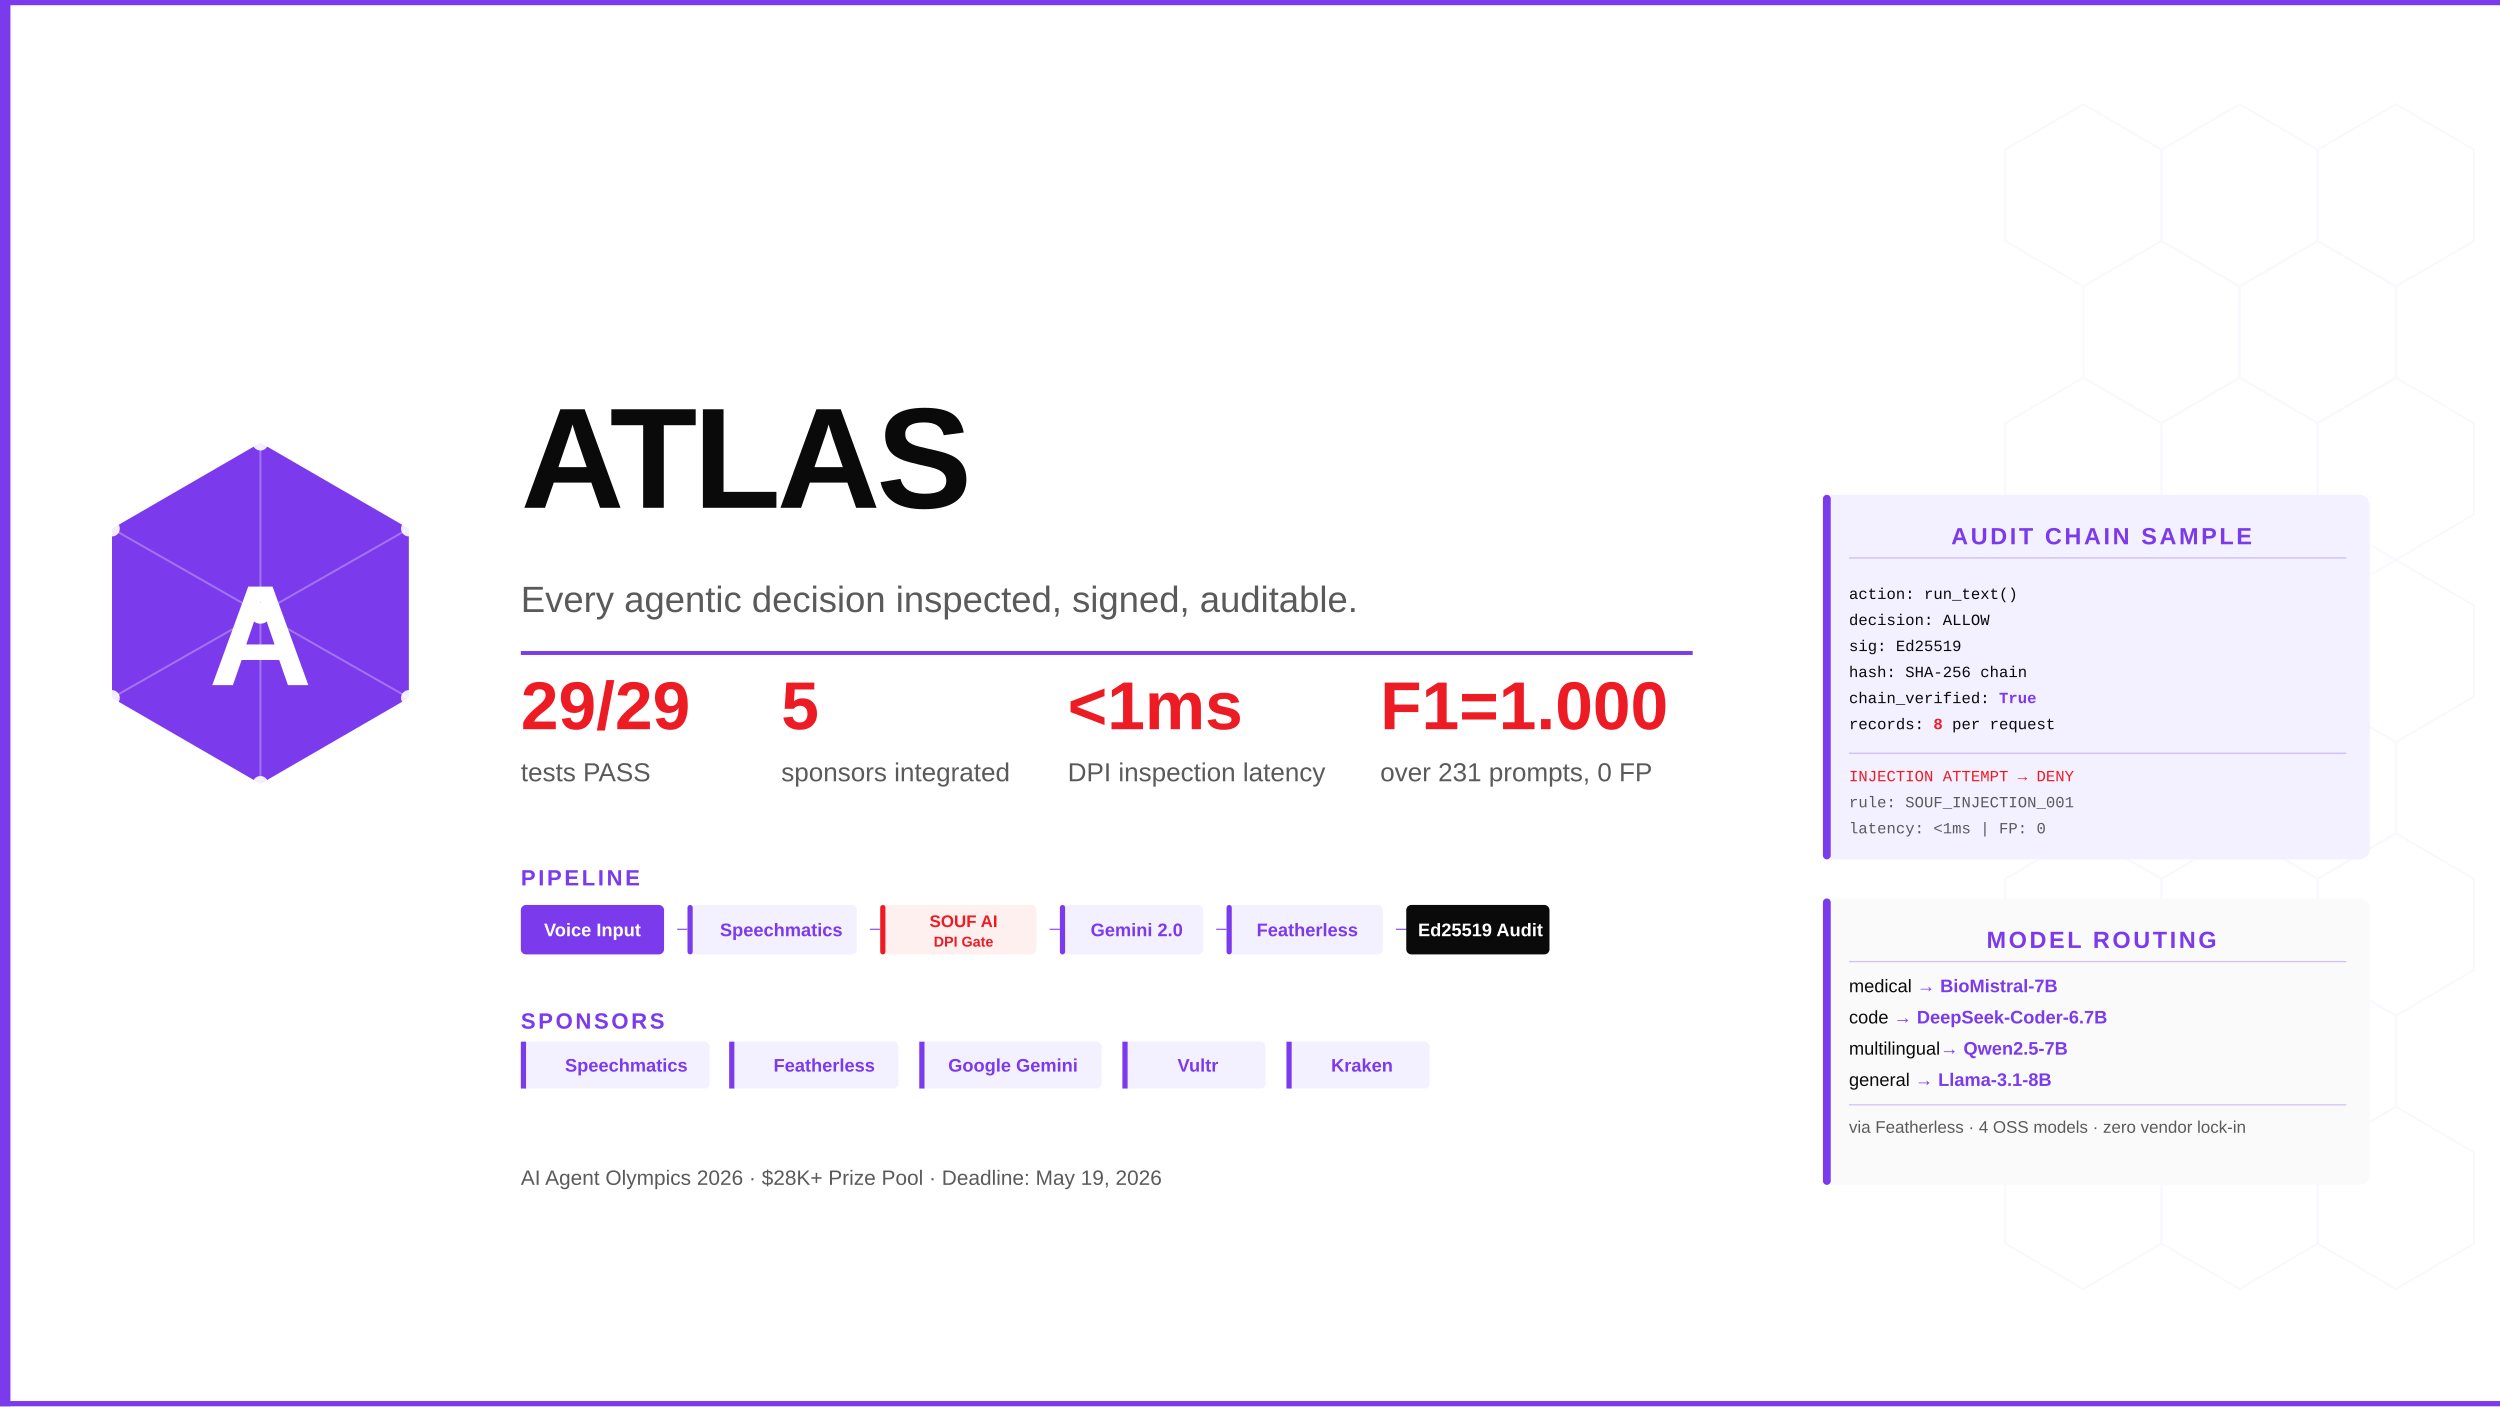
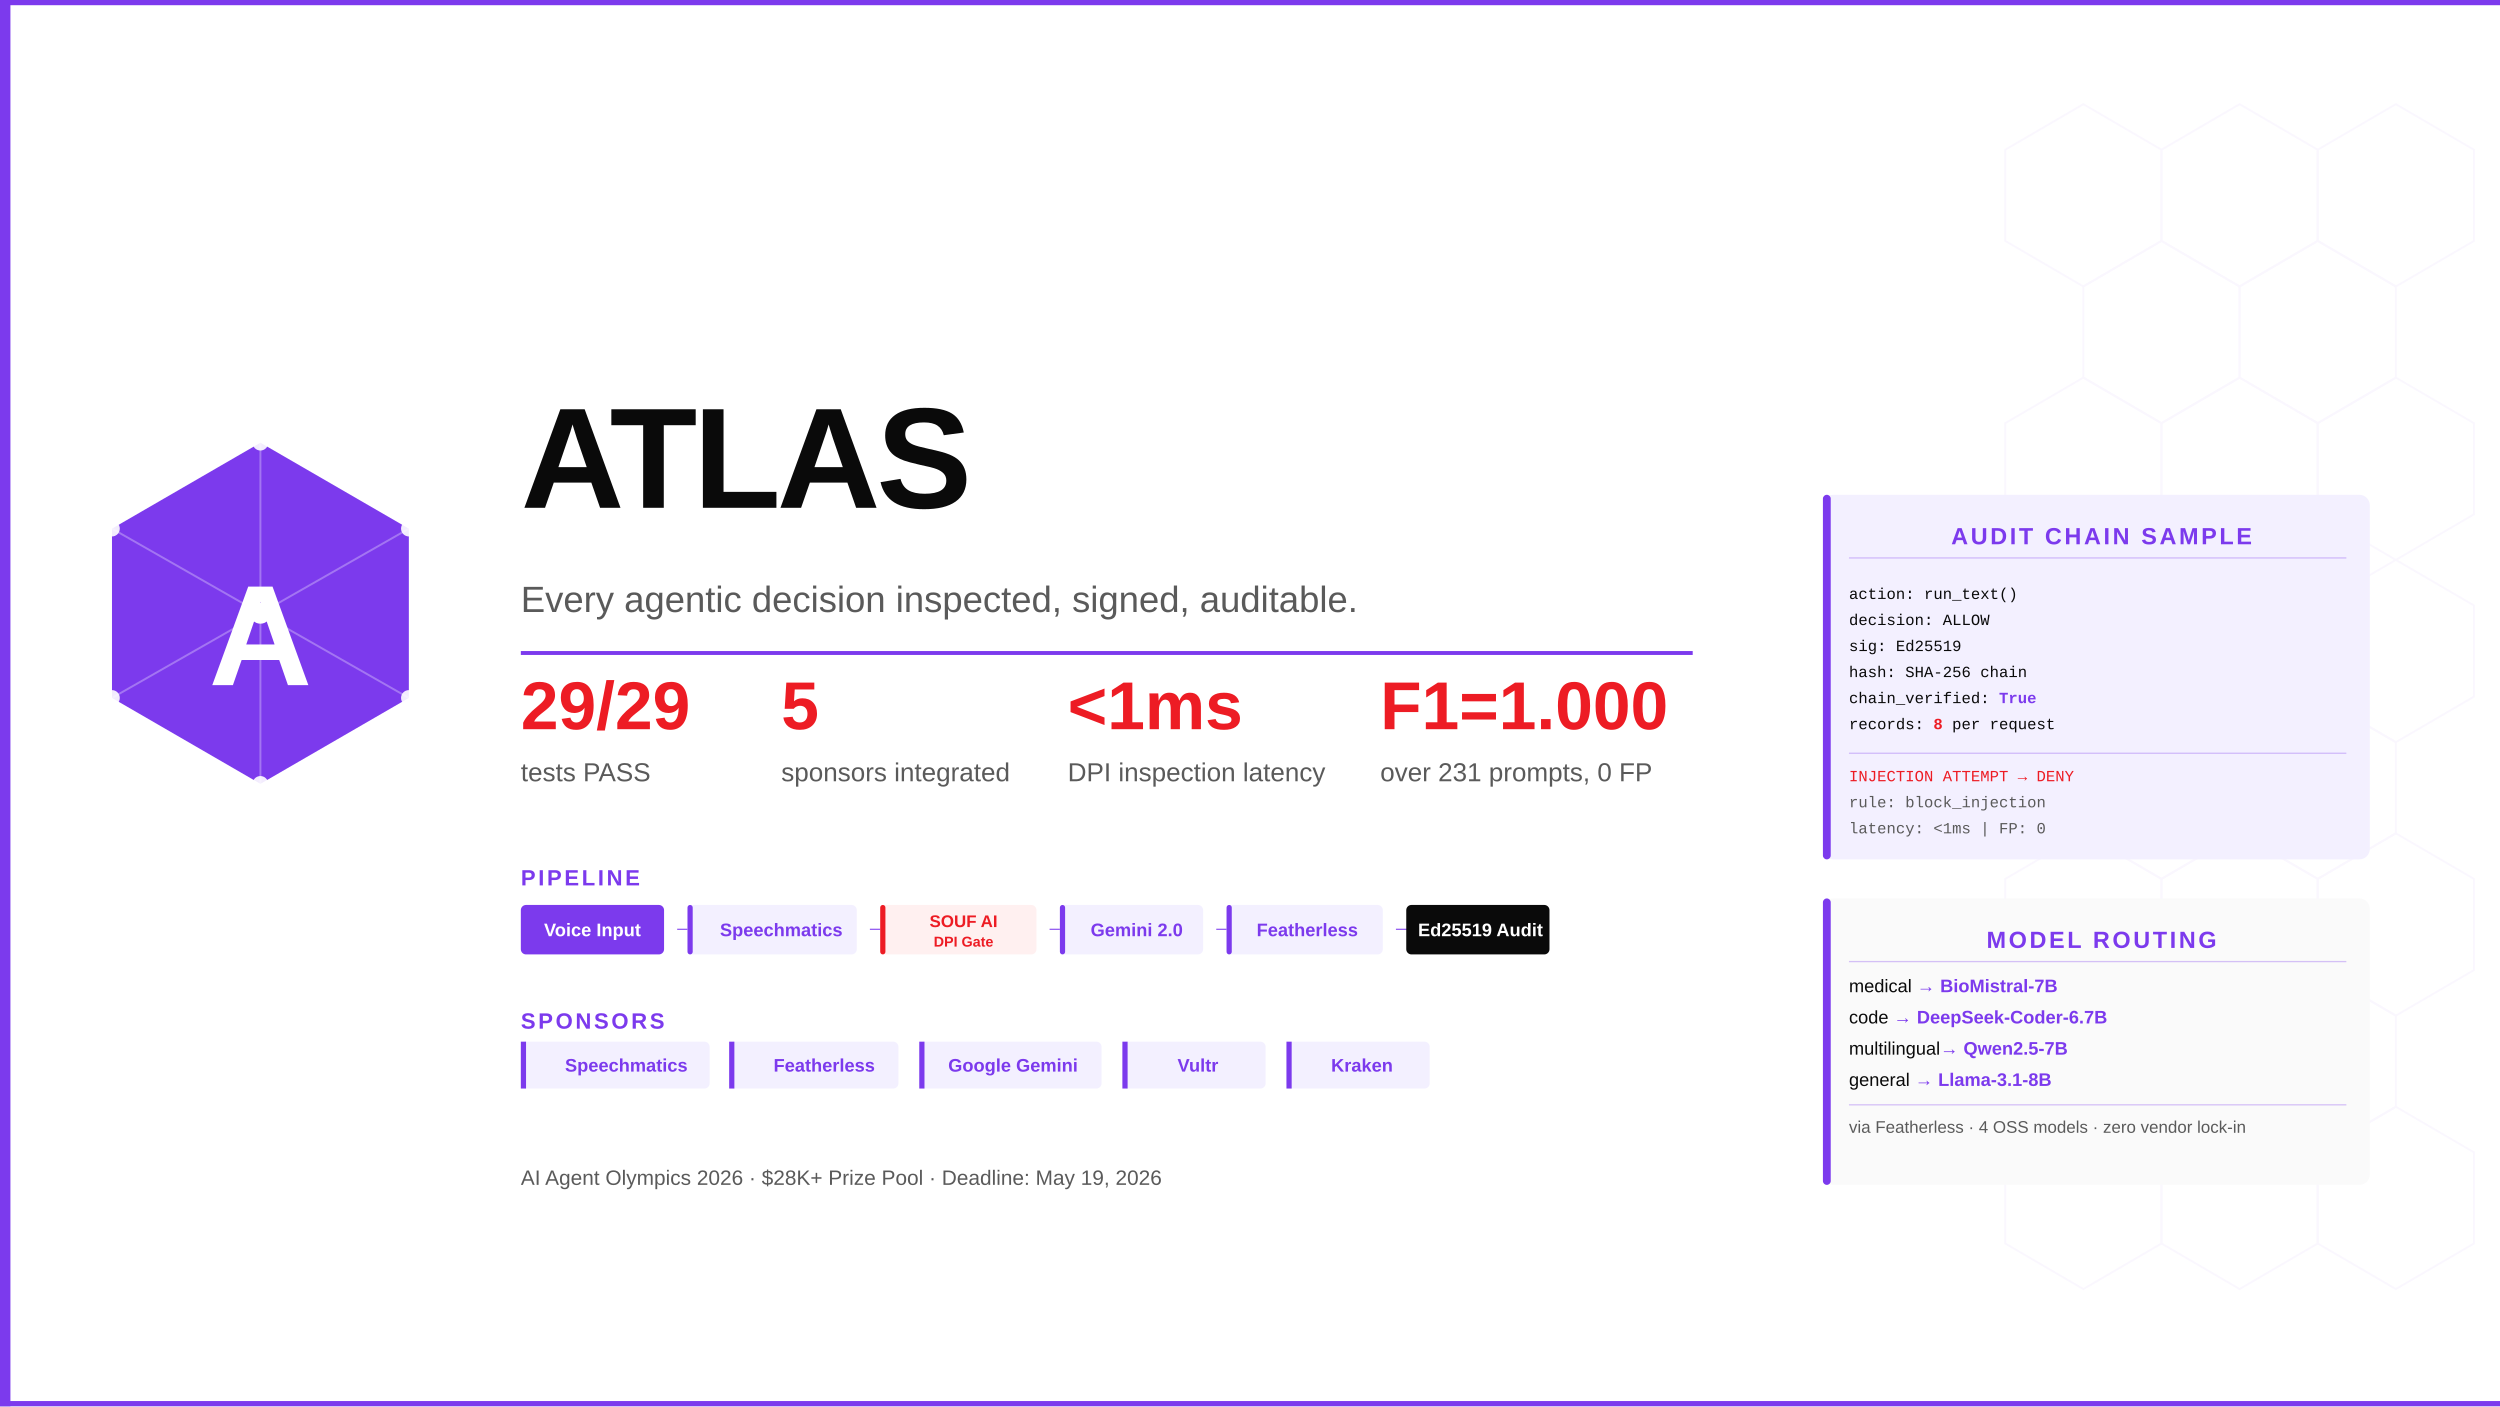
<svg xmlns="http://www.w3.org/2000/svg" width="1920" height="1080" viewBox="0 0 1920 1080">
  <rect width="1920" height="1080" fill="#FFFFFF" />
  <rect x="0" y="0" width="8" height="1080" fill="#7C3AED" />
  <rect x="0" y="0" width="1920" height="4" fill="#7C3AED" />
  <rect x="0" y="1076" width="1920" height="4" fill="#7C3AED" />
  <g opacity="0.04" stroke="#7C3AED" stroke-width="1.5" fill="none">
    <polygon points="1600,80 1660,115 1660,185 1600,220 1540,185 1540,115" />
    <polygon points="1720,80 1780,115 1780,185 1720,220 1660,185 1660,115" />
    <polygon points="1660,185 1720,220 1720,290 1660,325 1600,290 1600,220" />
    <polygon points="1600,290 1660,325 1660,395 1600,430 1540,395 1540,325" />
    <polygon points="1720,290 1780,325 1780,395 1720,430 1660,395 1660,325" />
    <polygon points="1840,80  1900,115 1900,185 1840,220 1780,185 1780,115" />
    <polygon points="1780,185 1840,220 1840,290 1780,325 1720,290 1720,220" />
    <polygon points="1840,290 1900,325 1900,395 1840,430 1780,395 1780,325" />
    <polygon points="1600,430 1660,465 1660,535 1600,570 1540,535 1540,465" />
    <polygon points="1720,430 1780,465 1780,535 1720,570 1660,535 1660,465" />
    <polygon points="1840,430 1900,465 1900,535 1840,570 1780,535 1780,465" />
    <polygon points="1660,535 1720,570 1720,640 1660,675 1600,640 1600,570" />
    <polygon points="1780,535 1840,570 1840,640 1780,675 1720,640 1720,570" />
    <polygon points="1600,640 1660,675 1660,745 1600,780 1540,745 1540,675" />
    <polygon points="1720,640 1780,675 1780,745 1720,780 1660,745 1660,675" />
    <polygon points="1840,640 1900,675 1900,745 1840,780 1780,745 1780,675" />
    <polygon points="1660,745 1720,780 1720,850 1660,885 1600,850 1600,780" />
    <polygon points="1780,745 1840,780 1840,850 1780,885 1720,850 1720,780" />
    <polygon points="1600,850 1660,885 1660,955 1600,990 1540,955 1540,885" />
    <polygon points="1720,850 1780,885 1780,955 1720,990 1660,955 1660,885" />
    <polygon points="1840,850 1900,885 1900,955 1840,990 1780,955 1780,885" />
  </g>
  <polygon points="200,340 314,406 314,536 200,602 86,536 86,406" fill="#7C3AED" />
  <line x1="200" y1="340" x2="200" y2="602" stroke="#FFFFFF" stroke-width="1.5" opacity="0.3" />
  <line x1="86" y1="406" x2="314" y2="536" stroke="#FFFFFF" stroke-width="1.5" opacity="0.3" />
  <line x1="314" y1="406" x2="86" y2="536" stroke="#FFFFFF" stroke-width="1.5" opacity="0.3" />
  <circle cx="200" cy="340" r="6" fill="#FFFFFF" opacity="0.9" />
  <circle cx="314" cy="406" r="6" fill="#FFFFFF" opacity="0.9" />
  <circle cx="314" cy="536" r="6" fill="#FFFFFF" opacity="0.9" />
  <circle cx="200" cy="602" r="6" fill="#FFFFFF" opacity="0.9" />
  <circle cx="86" cy="536" r="6" fill="#FFFFFF" opacity="0.9" />
  <circle cx="86" cy="406" r="6" fill="#FFFFFF" opacity="0.9" />
  <circle cx="200" cy="471" r="8" fill="#FFFFFF" />
  <text x="200" y="495" font-family="-apple-system,'Helvetica Neue',Arial,sans-serif" font-weight="900" font-size="110" fill="#FFFFFF" text-anchor="middle" dominant-baseline="middle">A</text>
  <text x="400" y="390" font-family="-apple-system,'Helvetica Neue',Arial,sans-serif" font-weight="900" font-size="110" fill="#0A0A0A" dominant-baseline="auto" letter-spacing="-3">ATLAS</text>
  <text x="400" y="470" font-family="-apple-system,'Helvetica Neue',Arial,sans-serif" font-weight="400" font-size="28" fill="#5A5A5A">Every agentic decision inspected, signed, auditable.</text>
  <rect x="400" y="500" width="900" height="3" fill="#7C3AED" />
  <text x="400" y="560" font-family="-apple-system,'Helvetica Neue',Arial,sans-serif" font-weight="900" font-size="52" fill="#ED1C24">29/29</text>
  <text x="400" y="600" font-family="-apple-system,'Helvetica Neue',Arial,sans-serif" font-weight="400" font-size="20" fill="#5A5A5A">tests PASS</text>
  <text x="600" y="560" font-family="-apple-system,'Helvetica Neue',Arial,sans-serif" font-weight="900" font-size="52" fill="#ED1C24">5</text>
  <text x="600" y="600" font-family="-apple-system,'Helvetica Neue',Arial,sans-serif" font-weight="400" font-size="20" fill="#5A5A5A">sponsors integrated</text>
  <text x="820" y="560" font-family="-apple-system,'Helvetica Neue',Arial,sans-serif" font-weight="900" font-size="52" fill="#ED1C24">&lt;1ms</text>
  <text x="820" y="600" font-family="-apple-system,'Helvetica Neue',Arial,sans-serif" font-weight="400" font-size="20" fill="#5A5A5A">DPI inspection latency</text>
  <text x="1060" y="560" font-family="-apple-system,'Helvetica Neue',Arial,sans-serif" font-weight="900" font-size="52" fill="#ED1C24">F1=1.000</text>
  <text x="1060" y="600" font-family="-apple-system,'Helvetica Neue',Arial,sans-serif" font-weight="400" font-size="20" fill="#5A5A5A">over 231 prompts, 0 FP</text>
  <text x="400" y="680" font-family="-apple-system,'Helvetica Neue',Arial,sans-serif" font-weight="700" font-size="17" fill="#7C3AED" letter-spacing="2">PIPELINE</text>
  <g font-family="-apple-system,'Helvetica Neue',Arial,sans-serif" font-size="14" font-weight="700">
    <rect x="400" y="695" width="110" height="38" fill="#7C3AED" rx="4" />
    <text x="455" y="719" fill="#FFFFFF" text-anchor="middle">Voice Input</text>
    <text x="516" y="717" fill="#7C3AED" font-size="20" font-weight="900">→</text>
    <rect x="528" y="695" width="130" height="38" fill="#F3F0FF" rx="4" />
    <rect x="528" y="695" width="4" height="38" fill="#7C3AED" rx="2" />
    <text x="600" y="719" fill="#7C3AED" text-anchor="middle">Speechmatics</text>
    <text x="664" y="717" fill="#7C3AED" font-size="20" font-weight="900">→</text>
    <rect x="676" y="695" width="120" height="38" fill="#FFF0F0" rx="4" />
    <rect x="676" y="695" width="4" height="38" fill="#ED1C24" rx="2" />
    <text x="740" y="712" fill="#ED1C24" text-anchor="middle" font-size="13">SOUF AI</text>
    <text x="740" y="727" fill="#ED1C24" text-anchor="middle" font-size="11">DPI Gate</text>
    <text x="802" y="717" fill="#7C3AED" font-size="20" font-weight="900">→</text>
    <rect x="814" y="695" width="110" height="38" fill="#F3F0FF" rx="4" />
    <rect x="814" y="695" width="4" height="38" fill="#7C3AED" rx="2" />
    <text x="873" y="719" fill="#7C3AED" text-anchor="middle">Gemini 2.0</text>
    <text x="930" y="717" fill="#7C3AED" font-size="20" font-weight="900">→</text>
    <rect x="942" y="695" width="120" height="38" fill="#F3F0FF" rx="4" />
    <rect x="942" y="695" width="4" height="38" fill="#7C3AED" rx="2" />
    <text x="1004" y="719" fill="#7C3AED" text-anchor="middle">Featherless</text>
    <text x="1068" y="717" fill="#7C3AED" font-size="20" font-weight="900">→</text>
    <rect x="1080" y="695" width="110" height="38" fill="#0A0A0A" rx="4" />
    <text x="1137" y="719" fill="#FFFFFF" text-anchor="middle">Ed25519 Audit</text>
  </g>
  <text x="400" y="790" font-family="-apple-system,'Helvetica Neue',Arial,sans-serif" font-weight="700" font-size="17" fill="#7C3AED" letter-spacing="2">SPONSORS</text>
  <g font-family="-apple-system,'Helvetica Neue',Arial,sans-serif" font-size="14" font-weight="700">
    <rect x="400" y="800" width="145" height="36" fill="#F3F0FF" rx="4" />
    <rect x="400" y="800" width="4" height="36" fill="#7C3AED" />
    <text x="481" y="823" fill="#7C3AED" text-anchor="middle">Speechmatics</text>
    <rect x="560" y="800" width="130" height="36" fill="#F3F0FF" rx="4" />
    <rect x="560" y="800" width="4" height="36" fill="#7C3AED" />
    <text x="633" y="823" fill="#7C3AED" text-anchor="middle">Featherless</text>
    <rect x="706" y="800" width="140" height="36" fill="#F3F0FF" rx="4" />
    <rect x="706" y="800" width="4" height="36" fill="#7C3AED" />
    <text x="778" y="823" fill="#7C3AED" text-anchor="middle">Google Gemini</text>
    <rect x="862" y="800" width="110" height="36" fill="#F3F0FF" rx="4" />
    <rect x="862" y="800" width="4" height="36" fill="#7C3AED" />
    <text x="920" y="823" fill="#7C3AED" text-anchor="middle">Vultr</text>
    <rect x="988" y="800" width="110" height="36" fill="#F3F0FF" rx="4" />
    <rect x="988" y="800" width="4" height="36" fill="#7C3AED" />
    <text x="1046" y="823" fill="#7C3AED" text-anchor="middle">Kraken</text>
  </g>
  <text x="400" y="910" font-family="-apple-system,'Helvetica Neue',Arial,sans-serif" font-weight="400" font-size="16" fill="#5A5A5A">AI Agent Olympics 2026  ·  $28K+ Prize Pool  ·  Deadline: May 19, 2026</text>
  <rect x="1400" y="380" width="420" height="280" fill="#F3F0FF" rx="8" />
  <rect x="1400" y="380" width="6" height="280" fill="#7C3AED" rx="3" />
  <text x="1614" y="418" font-family="-apple-system,'Helvetica Neue',Arial,sans-serif" font-weight="900" font-size="18" fill="#7C3AED" text-anchor="middle" letter-spacing="2">AUDIT CHAIN SAMPLE</text>
  <rect x="1420" y="428" width="382" height="1" fill="#7C3AED" opacity="0.3" />
  <text x="1420" y="460" font-family="'Courier New', monospace" font-size="12" fill="#0A0A0A">action: run_text()</text>
  <text x="1420" y="480" font-family="'Courier New', monospace" font-size="12" fill="#0A0A0A">decision: ALLOW</text>
  <text x="1420" y="500" font-family="'Courier New', monospace" font-size="12" fill="#0A0A0A">sig: Ed25519</text>
  <text x="1420" y="520" font-family="'Courier New', monospace" font-size="12" fill="#0A0A0A">hash: SHA-256 chain</text>
  <text x="1420" y="540" font-family="'Courier New', monospace" font-size="12" fill="#0A0A0A">chain_verified: <tspan fill="#7C3AED" font-weight="900">True</tspan>
  </text>
  <text x="1420" y="560" font-family="'Courier New', monospace" font-size="12" fill="#0A0A0A">records: <tspan fill="#ED1C24" font-weight="900">8</tspan> per request</text>
  <rect x="1420" y="578" width="382" height="1" fill="#7C3AED" opacity="0.3" />
  <text x="1420" y="600" font-family="'Courier New', monospace" font-size="12" fill="#ED1C24">INJECTION ATTEMPT → DENY</text>
-   <text x="1420" y="620" font-family="'Courier New', monospace" font-size="12" fill="#5A5A5A">rule: SOUF_INJECTION_001</text>
+   <text x="1420" y="620" font-family="'Courier New', monospace" font-size="12" fill="#5A5A5A">rule: block_injection</text>
  <text x="1420" y="640" font-family="'Courier New', monospace" font-size="12" fill="#5A5A5A">latency: &lt;1ms  |  FP: 0</text>
  <rect x="1400" y="690" width="420" height="220" fill="#FAFAFA" rx="8" />
  <rect x="1400" y="690" width="6" height="220" fill="#7C3AED" rx="3" />
  <text x="1614" y="728" font-family="-apple-system,'Helvetica Neue',Arial,sans-serif" font-weight="900" font-size="18" fill="#7C3AED" text-anchor="middle" letter-spacing="2">MODEL ROUTING</text>
  <rect x="1420" y="738" width="382" height="1" fill="#7C3AED" opacity="0.3" />
  <text x="1420" y="762" font-family="-apple-system,'Helvetica Neue',Arial,sans-serif" font-size="14" fill="#0A0A0A">medical    <tspan font-weight="900" fill="#7C3AED">→  BioMistral-7B</tspan>
  </text>
  <text x="1420" y="786" font-family="-apple-system,'Helvetica Neue',Arial,sans-serif" font-size="14" fill="#0A0A0A">code       <tspan font-weight="900" fill="#7C3AED">→  DeepSeek-Coder-6.7B</tspan>
  </text>
  <text x="1420" y="810" font-family="-apple-system,'Helvetica Neue',Arial,sans-serif" font-size="14" fill="#0A0A0A">multilingual<tspan font-weight="900" fill="#7C3AED"> →  Qwen2.5-7B</tspan>
  </text>
  <text x="1420" y="834" font-family="-apple-system,'Helvetica Neue',Arial,sans-serif" font-size="14" fill="#0A0A0A">general    <tspan font-weight="900" fill="#7C3AED">→  Llama-3.1-8B</tspan>
  </text>
  <rect x="1420" y="848" width="382" height="1" fill="#7C3AED" opacity="0.3" />
  <text x="1420" y="870" font-family="-apple-system,'Helvetica Neue',Arial,sans-serif" font-size="13" fill="#5A5A5A">via Featherless  ·  4 OSS models  ·  zero vendor lock-in</text>
</svg>
